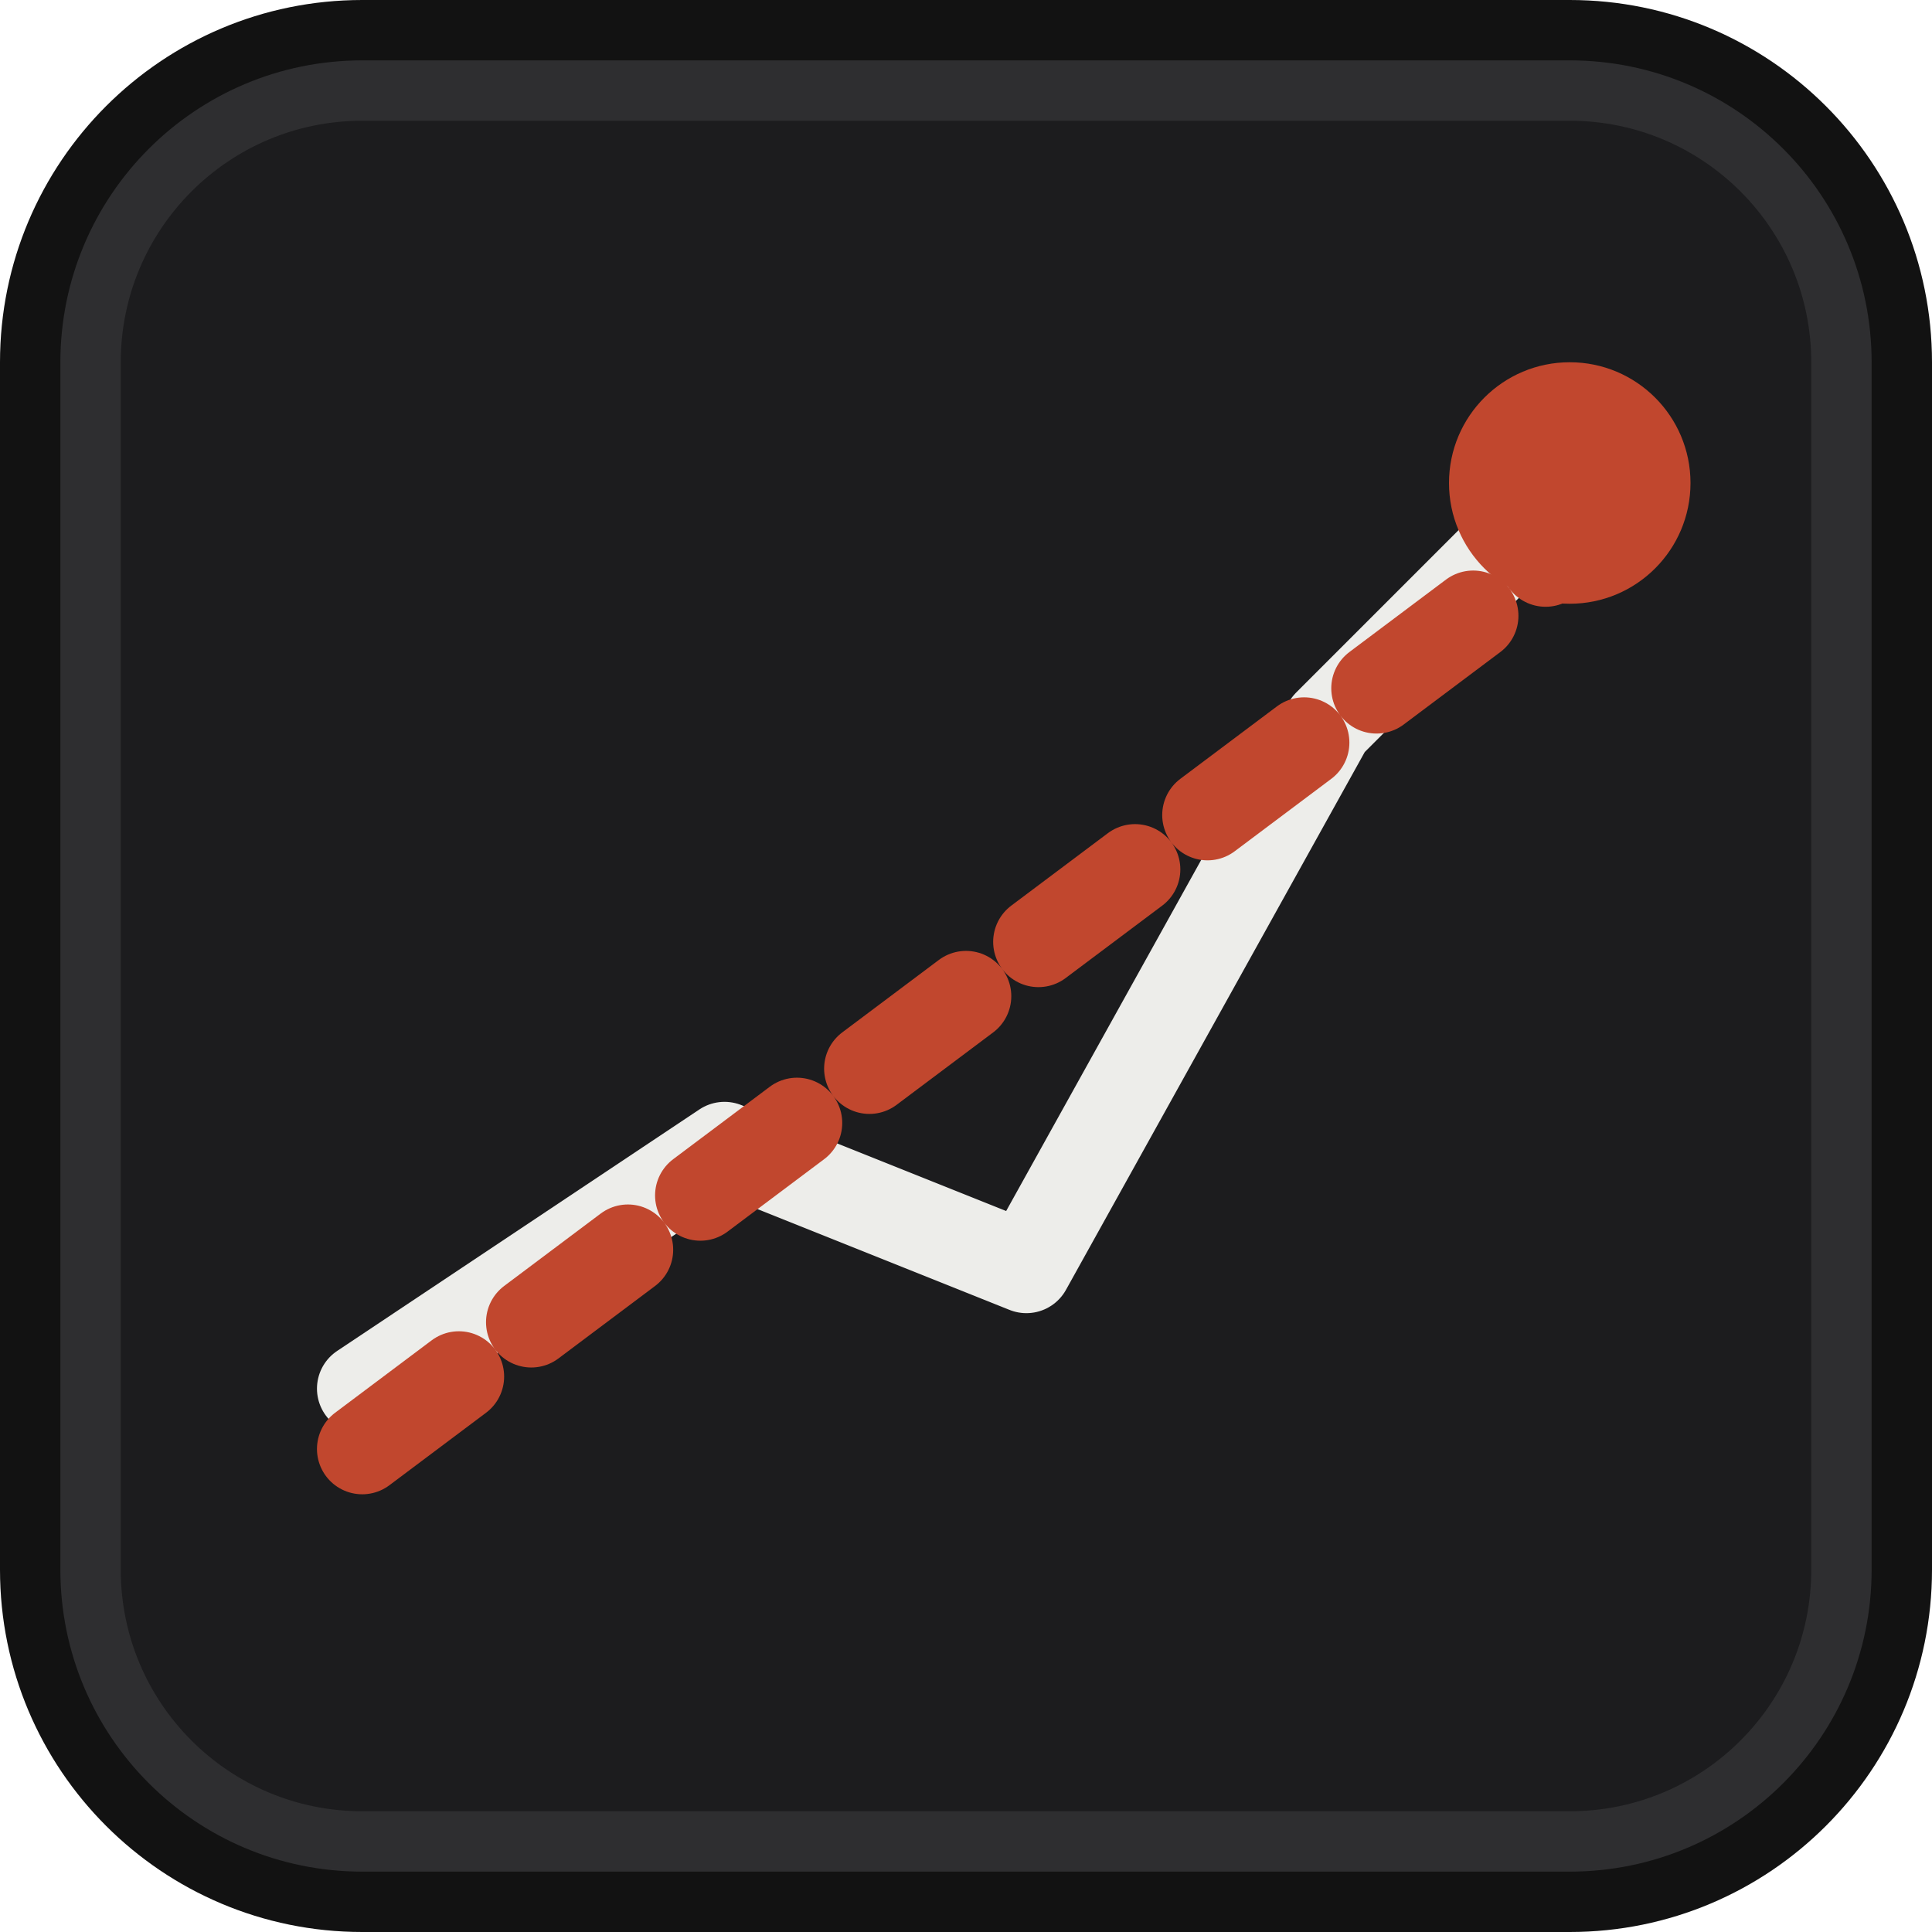
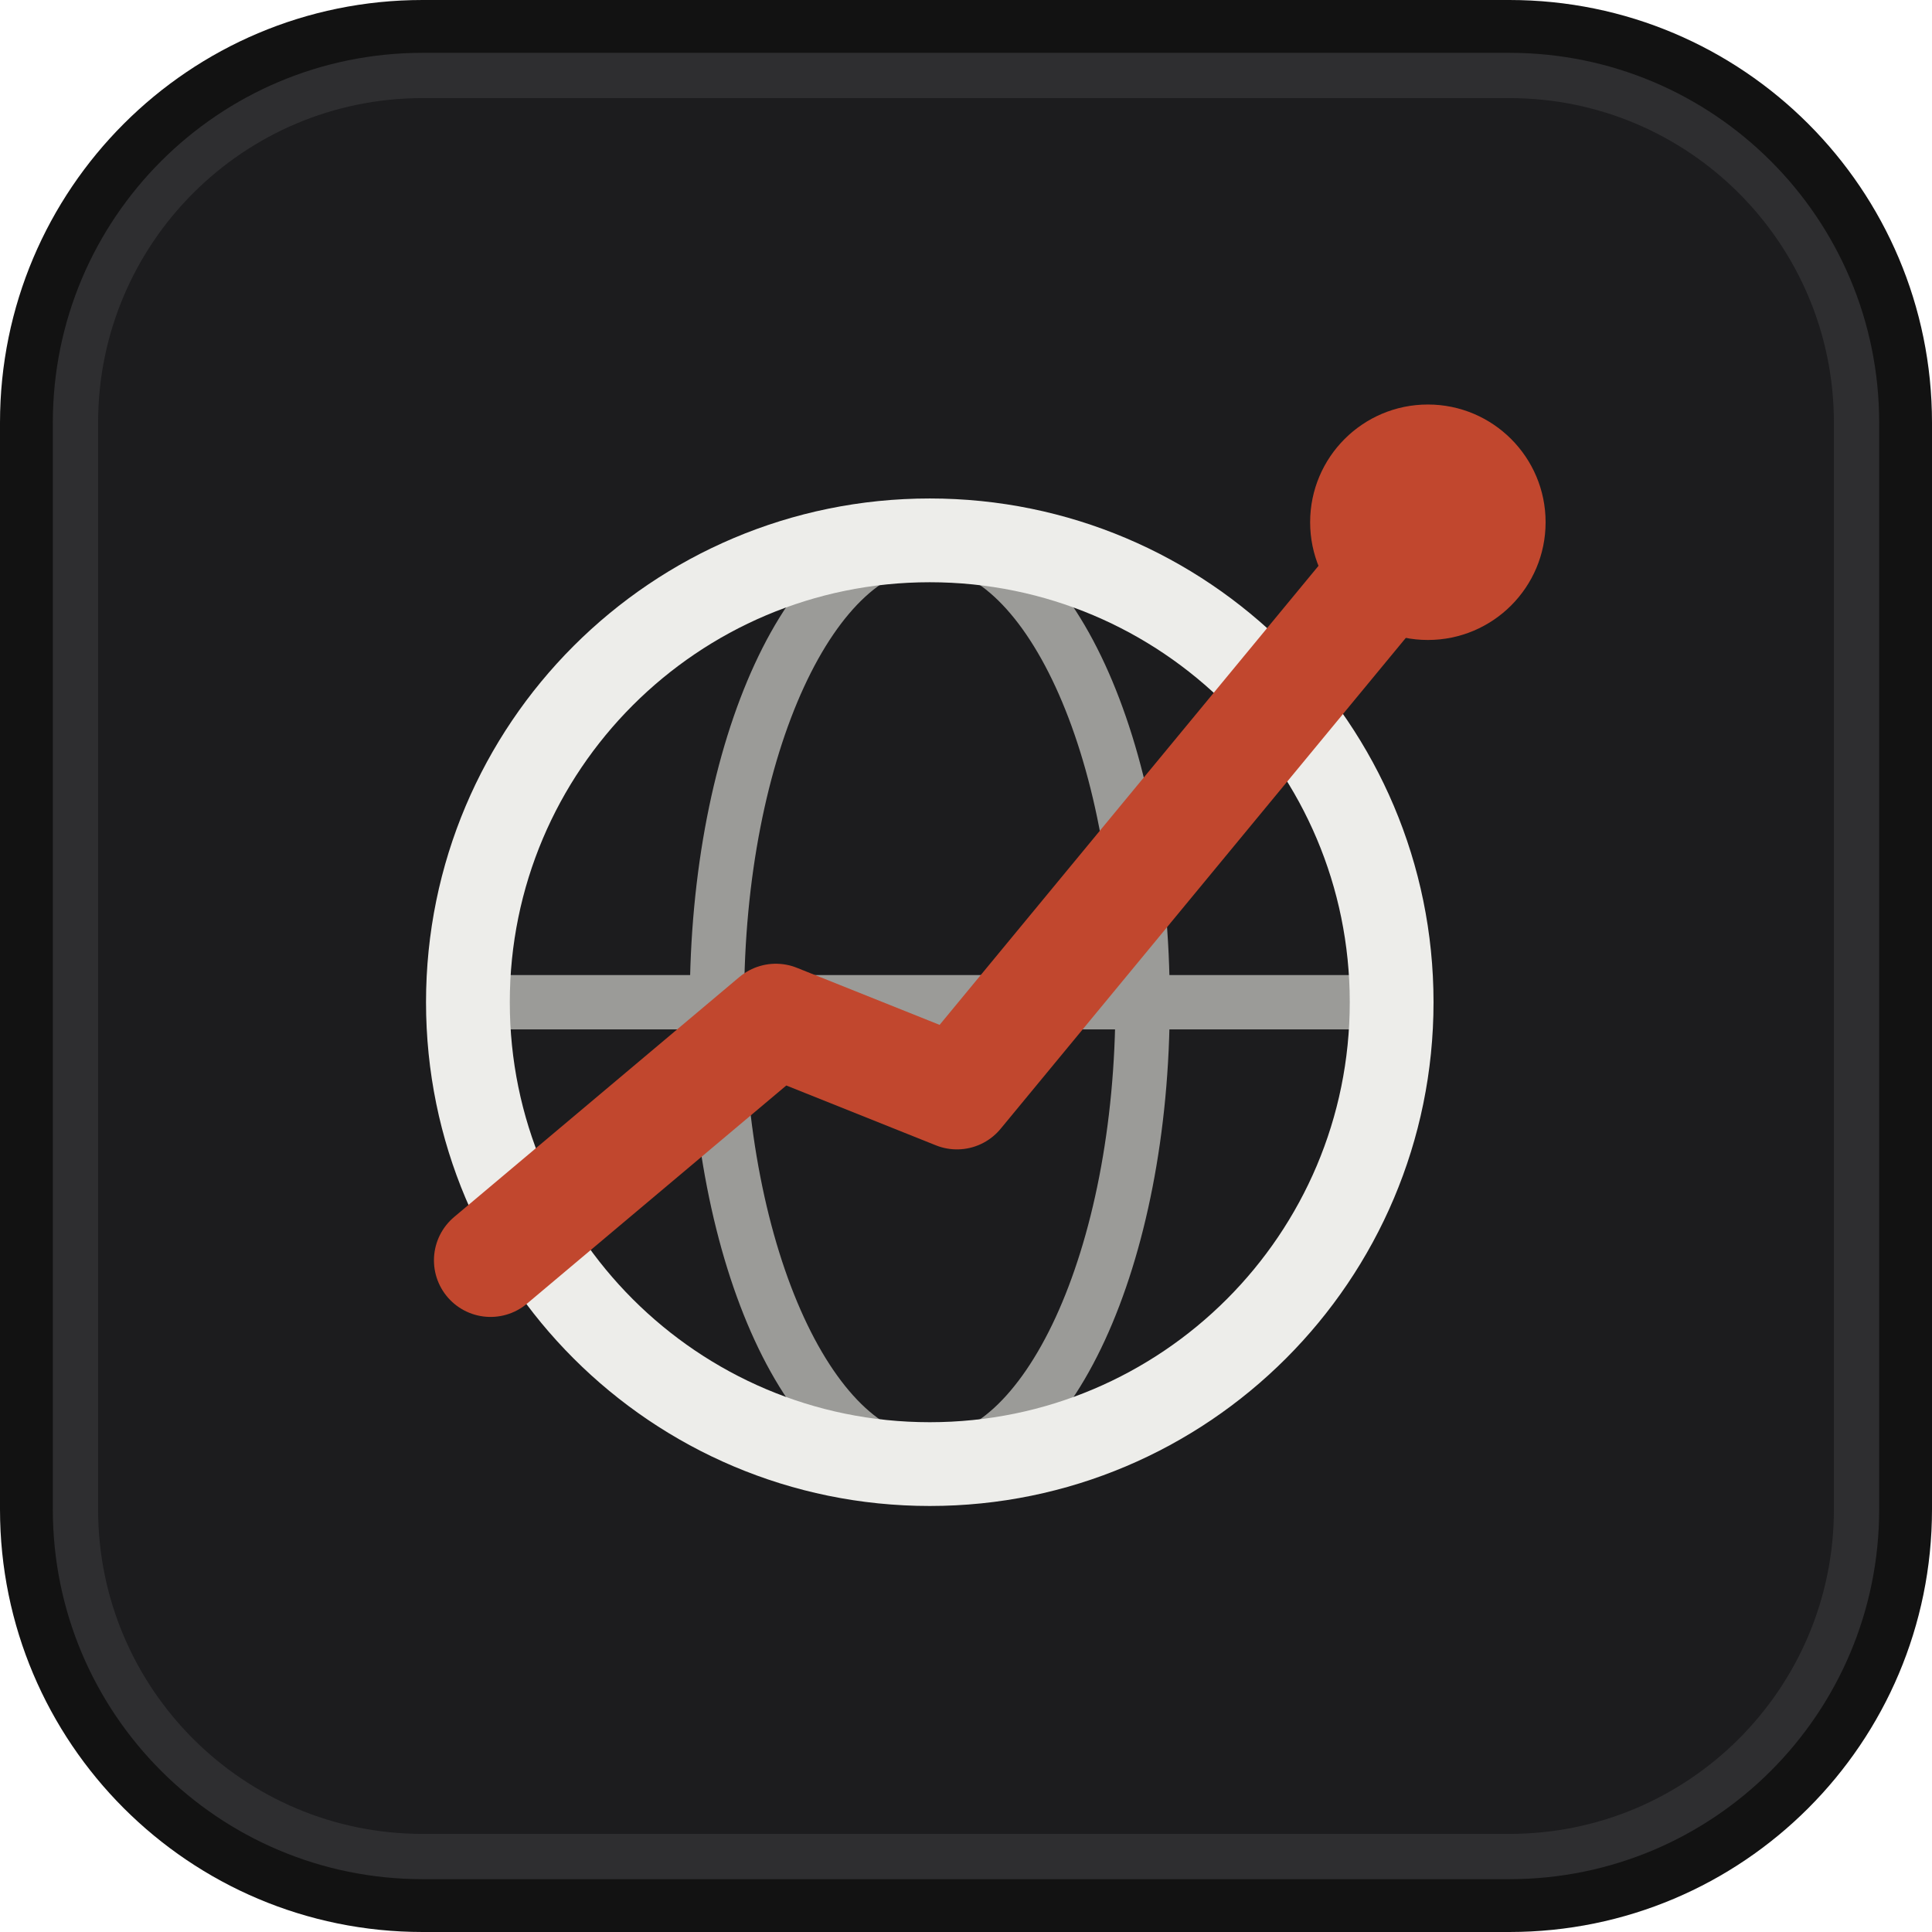
- <svg xmlns="http://www.w3.org/2000/svg" viewBox="0 0 64 64" width="64" height="64">
-   <rect width="64" height="64" rx="12" fill="#121212" />
-   <rect x="3" y="3" width="58" height="58" rx="9" fill="#1C1C1E" stroke="#2E2E30" stroke-width="2" />
-   <path d="M12 46 L24 38 L34 42 L44 24 L52 16" fill="none" stroke="#EDEDEA" stroke-width="3" stroke-linecap="round" stroke-linejoin="round" />
-   <line x1="12" y1="48" x2="52" y2="18" stroke="#C1472E" stroke-width="3" stroke-dasharray="4 3" stroke-linecap="round" />
-   <circle cx="52" cy="16" r="4" fill="#C1472E" />
+ <svg xmlns="http://www.w3.org/2000/svg" viewBox="0 0 64 64" width="64" height="64" fill="none">
+   <rect width="64" height="64" rx="14" fill="#121212" />
+   <rect x="2.5" y="2.5" width="59" height="59" rx="11.5" fill="#1C1C1E" stroke="#2E2E30" stroke-width="1.5" />
+   <g transform="translate(8, 8) scale(1.5)">
+     <line x1="5.2" y1="16.8" x2="25.2" y2="16.8" stroke="#9B9B98" stroke-width="1.2" />
+     <ellipse cx="15.2" cy="16.8" rx="4.7" ry="10.2" stroke="#9B9B98" stroke-width="1.2" />
+     <circle cx="15.2" cy="16.8" r="10.2" stroke="#EDEDEA" stroke-width="1.85" />
+     <path d="M5.5 22.5 L11.8 17.2 L15.8 18.8 L26.2 6.2" stroke="#C1472E" stroke-width="2.5" stroke-linecap="round" stroke-linejoin="round" />
+     <circle cx="26.2" cy="6.2" r="2.6" fill="#C1472E" />
+   </g>
</svg>
